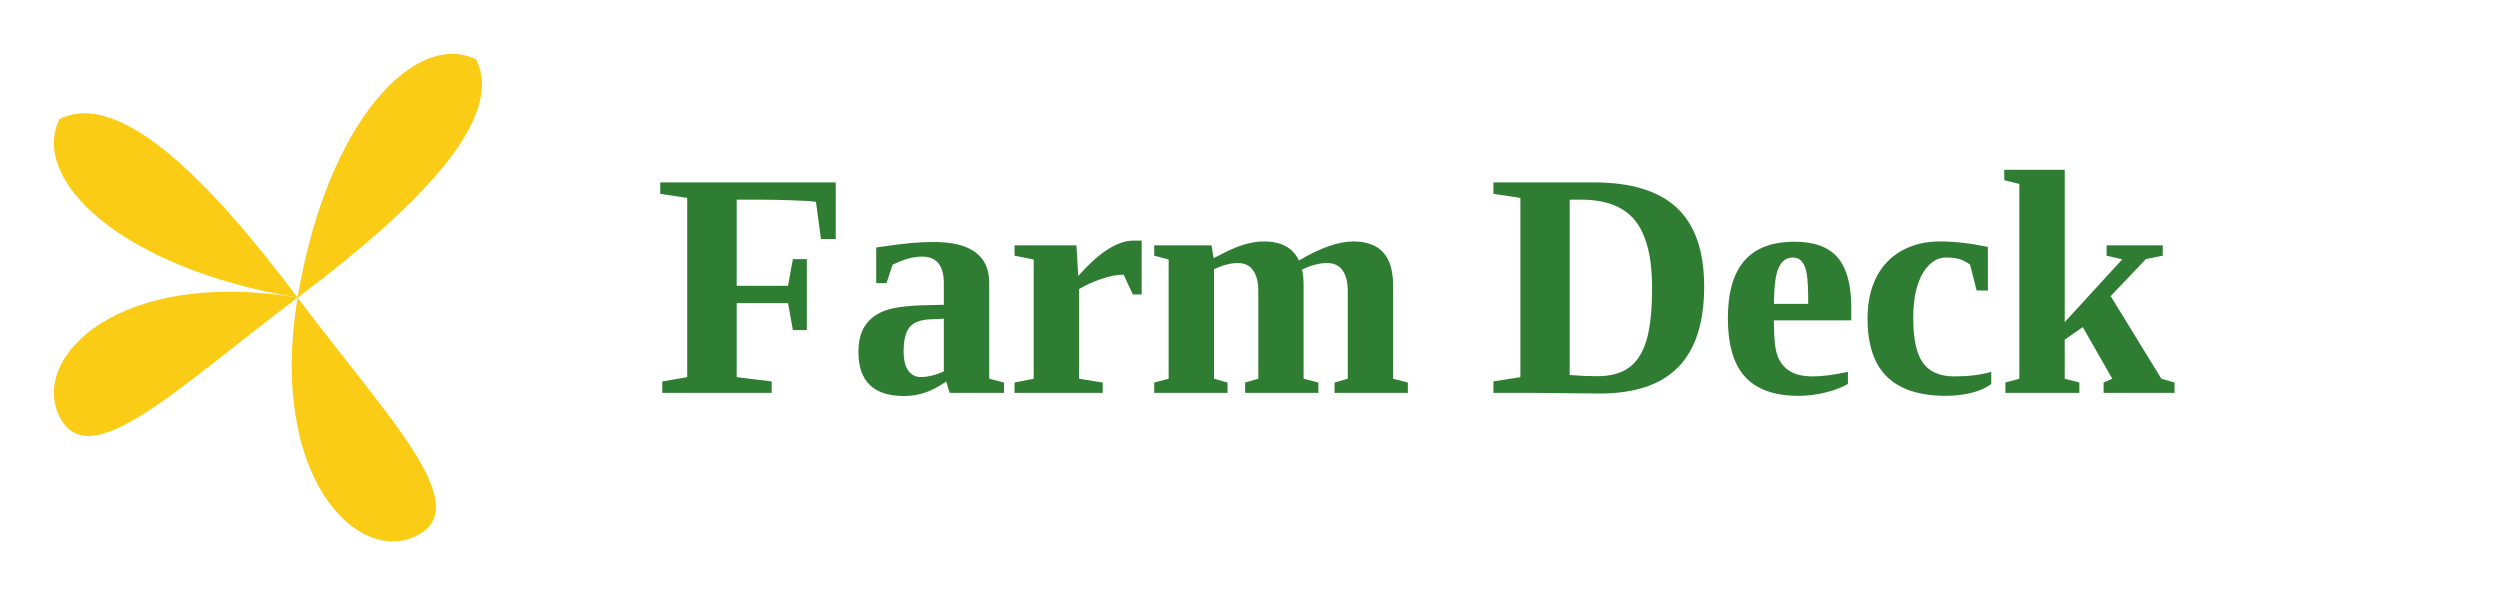
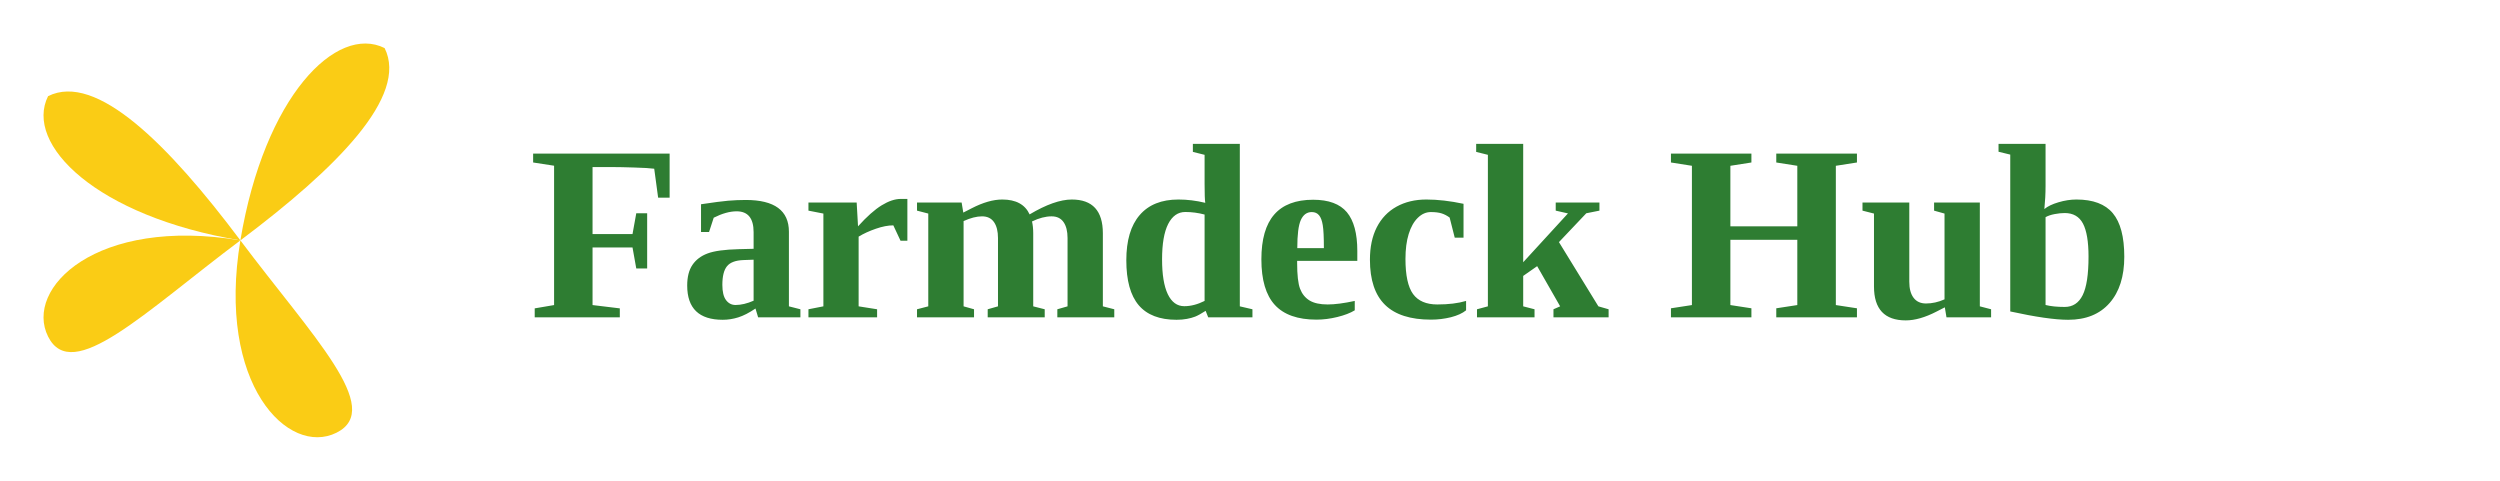
- <svg xmlns="http://www.w3.org/2000/svg" viewBox="0 0 420 100" fill="none" className="h-full w-auto">
+ <svg xmlns="http://www.w3.org/2000/svg" viewBox="0 0 520 100" fill="none" className="h-full w-auto">
  <g transform="translate(10, 10)">
    <path d="M 40 40 C 25 20, 10 5, 0 10 C -5 20, 10 35, 40 40 Z" fill="#FACC15" />
    <path d="M 40 40 C 60 25, 75 10, 70 0 C 60 -5, 45 10, 40 40 Z" fill="#FACC15" />
    <path d="M 40 40 C 20 55, 5 70, 0 60 C -5 50, 10 35, 40 40 Z" fill="#FACC15" />
    <path d="M 40 40 C 55 60, 70 75, 60 80 C 50 85, 35 70, 40 40 Z" fill="#FACC15" />
  </g>
-   <text x="110" y="66" font-family="Georgia, 'Times New Roman', serif" font-size="54" font-weight="bold" fill="#2E7D32" letter-spacing="-0.5">
-     Farm Deck
+   <text x="110" y="66" font-family="Georgia, 'Times New Roman', serif" font-size="52" font-weight="bold" fill="#2E7D32" letter-spacing="-0.5">
+     Farmdeck Hub
  </text>
</svg>
